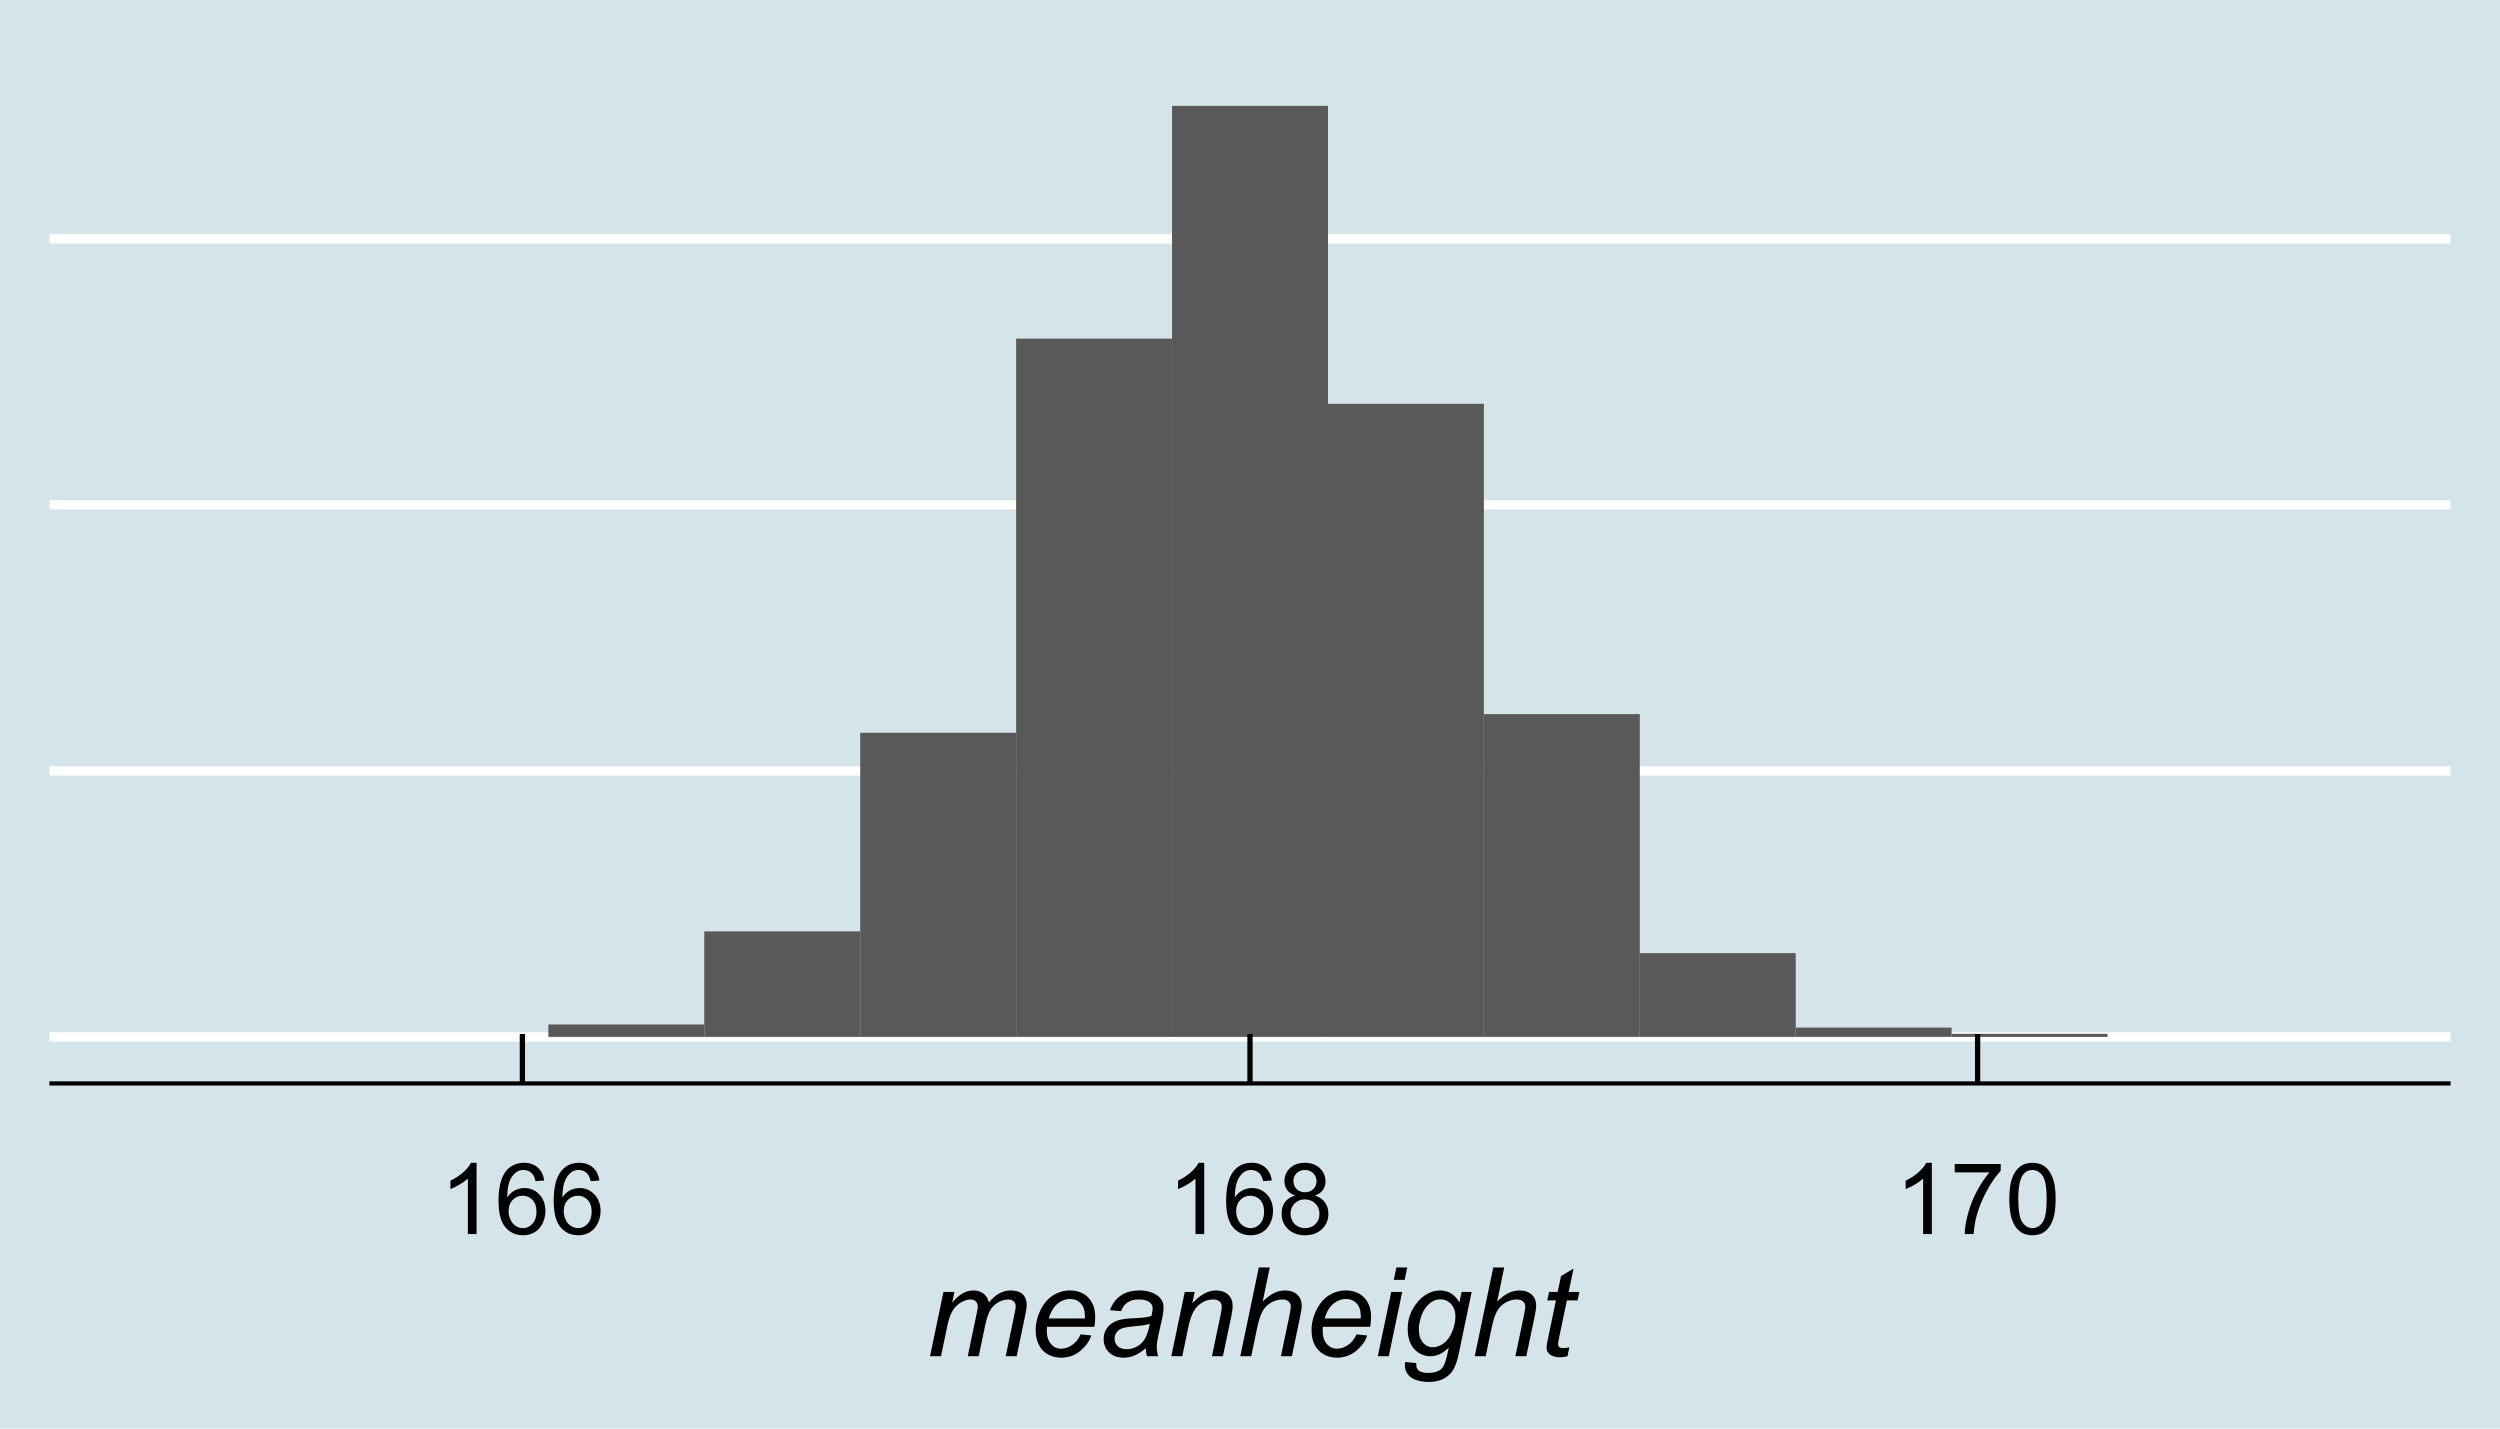
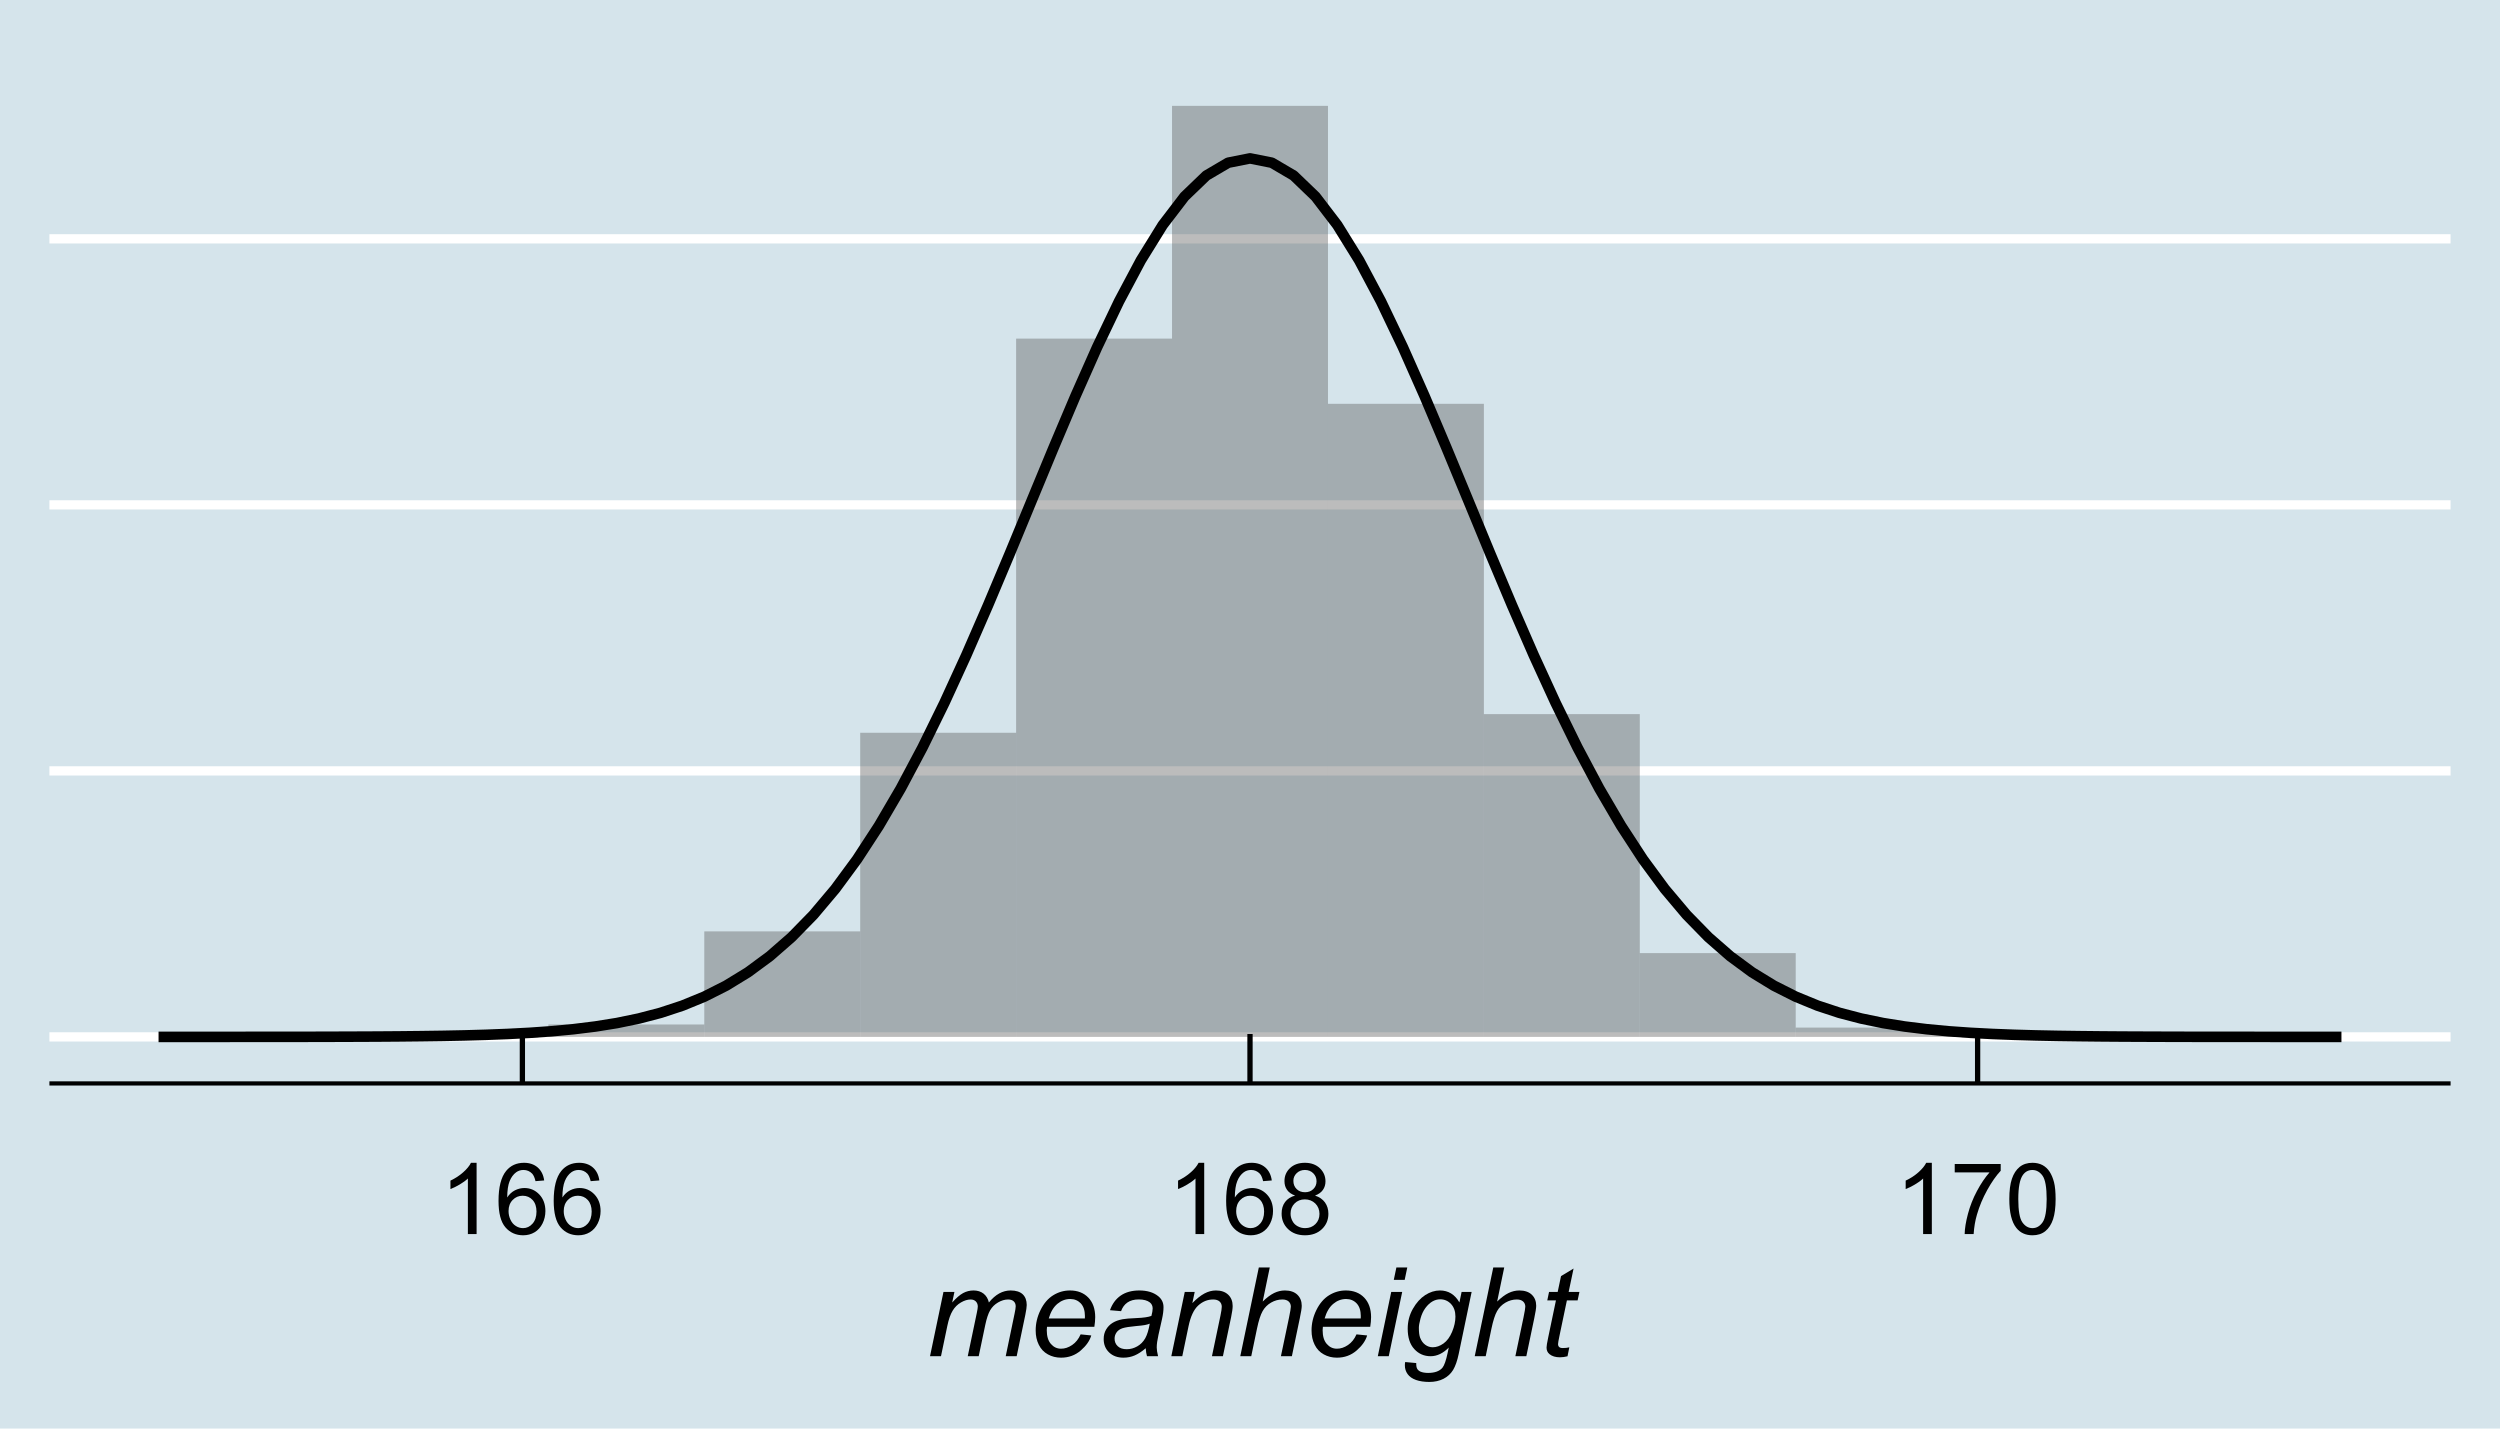
<svg xmlns="http://www.w3.org/2000/svg" xmlns:xlink="http://www.w3.org/1999/xlink" width="504pt" height="288pt" viewBox="0 0 504 288" version="1.1">
  <defs>
    <g>
      <symbol overflow="visible" id="glyph0-0">
        <path style="stroke:none;" d="M 2.5 0 L 2.5 -12.5 L 12.5 -12.5 L 12.5 0 Z M 2.812 -0.312 L 12.188 -0.312 L 12.188 -12.188 L 2.812 -12.188 Z M 2.812 -0.312 " />
      </symbol>
      <symbol overflow="visible" id="glyph0-1">
        <path style="stroke:none;" d="M 7.453 0 L 5.695 0 L 5.695 -11.203 C 5.27 -10.797 4.711 -10.391 4.027 -9.988 C 3.34 -9.582 2.727 -9.281 2.18 -9.082 L 2.18 -10.781 C 3.16 -11.242 4.016 -11.801 4.754 -12.461 C 5.488 -13.113 6.012 -13.75 6.32 -14.375 L 7.453 -14.375 Z M 7.453 0 " />
      </symbol>
      <symbol overflow="visible" id="glyph0-2">
        <path style="stroke:none;" d="M 9.953 -10.812 L 8.203 -10.672 C 8.047 -11.359 7.824 -11.863 7.539 -12.18 C 7.062 -12.676 6.477 -12.926 5.781 -12.93 C 5.219 -12.926 4.727 -12.77 4.305 -12.461 C 3.75 -12.055 3.312 -11.465 2.996 -10.691 C 2.676 -9.914 2.512 -8.812 2.5 -7.383 C 2.918 -8.027 3.434 -8.504 4.051 -8.82 C 4.66 -9.129 5.305 -9.285 5.977 -9.289 C 7.148 -9.285 8.145 -8.855 8.969 -7.992 C 9.789 -7.129 10.199 -6.012 10.203 -4.648 C 10.199 -3.746 10.008 -2.91 9.621 -2.141 C 9.234 -1.367 8.703 -0.777 8.027 -0.371 C 7.348 0.039 6.578 0.238 5.723 0.242 C 4.254 0.238 3.059 -0.297 2.137 -1.371 C 1.211 -2.449 0.75 -4.223 0.75 -6.699 C 0.75 -9.465 1.262 -11.477 2.285 -12.734 C 3.176 -13.824 4.375 -14.371 5.891 -14.375 C 7.012 -14.371 7.934 -14.055 8.656 -13.426 C 9.371 -12.793 9.805 -11.922 9.953 -10.812 Z M 2.773 -4.641 C 2.77 -4.031 2.898 -3.449 3.16 -2.898 C 3.414 -2.344 3.773 -1.922 4.238 -1.637 C 4.695 -1.344 5.184 -1.199 5.695 -1.203 C 6.434 -1.199 7.07 -1.5 7.605 -2.102 C 8.137 -2.699 8.402 -3.512 8.406 -4.539 C 8.402 -5.527 8.141 -6.309 7.617 -6.879 C 7.09 -7.449 6.426 -7.734 5.625 -7.734 C 4.828 -7.734 4.152 -7.449 3.602 -6.879 C 3.047 -6.309 2.77 -5.562 2.773 -4.641 Z M 2.773 -4.641 " />
      </symbol>
      <symbol overflow="visible" id="glyph0-3">
        <path style="stroke:none;" d="M 3.535 -7.766 C 2.801 -8.027 2.262 -8.41 1.914 -8.906 C 1.559 -9.398 1.383 -9.988 1.387 -10.684 C 1.383 -11.723 1.758 -12.598 2.508 -13.309 C 3.258 -14.016 4.254 -14.371 5.5 -14.375 C 6.746 -14.371 7.75 -14.008 8.516 -13.285 C 9.273 -12.555 9.656 -11.672 9.656 -10.633 C 9.656 -9.969 9.48 -9.391 9.133 -8.902 C 8.785 -8.406 8.258 -8.027 7.547 -7.766 C 8.426 -7.477 9.094 -7.016 9.555 -6.379 C 10.012 -5.738 10.242 -4.977 10.242 -4.094 C 10.242 -2.867 9.809 -1.84 8.945 -1.008 C 8.078 -0.176 6.938 0.238 5.527 0.242 C 4.109 0.238 2.973 -0.176 2.109 -1.012 C 1.242 -1.844 0.809 -2.887 0.812 -4.141 C 0.809 -5.07 1.043 -5.852 1.52 -6.48 C 1.988 -7.105 2.66 -7.531 3.535 -7.766 Z M 3.184 -10.742 C 3.18 -10.062 3.398 -9.512 3.836 -9.082 C 4.27 -8.652 4.836 -8.438 5.539 -8.438 C 6.211 -8.438 6.766 -8.648 7.203 -9.078 C 7.633 -9.5 7.852 -10.023 7.852 -10.645 C 7.852 -11.285 7.629 -11.828 7.184 -12.27 C 6.738 -12.707 6.18 -12.926 5.516 -12.93 C 4.844 -12.926 4.289 -12.711 3.848 -12.285 C 3.402 -11.852 3.18 -11.336 3.184 -10.742 Z M 2.617 -4.133 C 2.613 -3.625 2.73 -3.141 2.973 -2.676 C 3.207 -2.203 3.562 -1.84 4.031 -1.586 C 4.5 -1.328 5.004 -1.199 5.547 -1.203 C 6.383 -1.199 7.074 -1.469 7.625 -2.012 C 8.168 -2.547 8.441 -3.234 8.445 -4.07 C 8.441 -4.918 8.16 -5.617 7.602 -6.172 C 7.035 -6.719 6.332 -6.996 5.488 -7 C 4.66 -6.996 3.977 -6.723 3.434 -6.18 C 2.887 -5.629 2.613 -4.945 2.617 -4.133 Z M 2.617 -4.133 " />
      </symbol>
      <symbol overflow="visible" id="glyph0-4">
        <path style="stroke:none;" d="M 0.945 -12.441 L 0.945 -14.133 L 10.215 -14.133 L 10.215 -12.766 C 9.301 -11.793 8.398 -10.504 7.504 -8.895 C 6.609 -7.285 5.918 -5.633 5.43 -3.938 C 5.074 -2.738 4.852 -1.426 4.758 0 L 2.949 0 C 2.965 -1.125 3.188 -2.484 3.613 -4.082 C 4.035 -5.676 4.641 -7.215 5.434 -8.695 C 6.223 -10.176 7.066 -11.422 7.961 -12.441 Z M 0.945 -12.441 " />
      </symbol>
      <symbol overflow="visible" id="glyph0-5">
        <path style="stroke:none;" d="M 0.828 -7.062 C 0.824 -8.75 1 -10.113 1.352 -11.148 C 1.699 -12.176 2.219 -12.973 2.906 -13.535 C 3.594 -14.094 4.457 -14.371 5.5 -14.375 C 6.262 -14.371 6.934 -14.219 7.52 -13.91 C 8.098 -13.598 8.578 -13.148 8.957 -12.57 C 9.332 -11.984 9.629 -11.277 9.844 -10.441 C 10.055 -9.605 10.16 -8.477 10.164 -7.062 C 10.16 -5.375 9.988 -4.02 9.648 -2.992 C 9.301 -1.957 8.785 -1.16 8.102 -0.602 C 7.41 -0.039 6.543 0.238 5.5 0.242 C 4.117 0.238 3.031 -0.254 2.246 -1.242 C 1.297 -2.43 0.824 -4.367 0.828 -7.062 Z M 2.637 -7.062 C 2.637 -4.707 2.91 -3.145 3.461 -2.367 C 4.012 -1.59 4.691 -1.199 5.5 -1.203 C 6.305 -1.199 6.984 -1.59 7.535 -2.375 C 8.082 -3.152 8.355 -4.715 8.359 -7.062 C 8.355 -9.414 8.082 -10.98 7.535 -11.758 C 6.984 -12.531 6.297 -12.918 5.477 -12.922 C 4.668 -12.918 4.023 -12.578 3.547 -11.895 C 2.938 -11.02 2.637 -9.406 2.637 -7.062 Z M 2.637 -7.062 " />
      </symbol>
      <symbol overflow="visible" id="glyph1-0">
        <path style="stroke:none;" d="M 3.125 0 L 3.125 -15.625 L 15.625 -15.625 L 15.625 0 Z M 3.516 -0.391 L 15.234 -0.391 L 15.234 -15.234 L 3.516 -15.234 Z M 3.516 -0.391 " />
      </symbol>
      <symbol overflow="visible" id="glyph1-1">
        <path style="stroke:none;" d="M 0.816 0 L 3.527 -12.965 L 5.738 -12.965 L 5.285 -10.828 C 6.105 -11.746 6.84 -12.379 7.488 -12.73 C 8.137 -13.078 8.836 -13.254 9.594 -13.258 C 10.398 -13.254 11.074 -13.039 11.613 -12.617 C 12.152 -12.188 12.508 -11.594 12.684 -10.828 C 13.34 -11.641 14.031 -12.246 14.762 -12.652 C 15.488 -13.051 16.258 -13.254 17.066 -13.258 C 18.145 -13.254 18.957 -12.996 19.5 -12.488 C 20.039 -11.973 20.309 -11.254 20.312 -10.328 C 20.309 -9.926 20.215 -9.266 20.031 -8.352 L 18.285 0 L 16.078 0 L 17.859 -8.57 C 18.012 -9.266 18.086 -9.766 18.09 -10.07 C 18.086 -10.492 17.953 -10.824 17.688 -11.07 C 17.418 -11.312 17.039 -11.438 16.555 -11.438 C 15.891 -11.438 15.219 -11.238 14.535 -10.84 C 13.852 -10.441 13.32 -9.918 12.945 -9.27 C 12.562 -8.621 12.23 -7.625 11.949 -6.285 L 10.633 0 L 8.422 0 L 10.254 -8.754 C 10.383 -9.348 10.445 -9.77 10.449 -10.023 C 10.445 -10.441 10.312 -10.781 10.051 -11.047 C 9.785 -11.305 9.441 -11.438 9.02 -11.438 C 8.391 -11.438 7.734 -11.238 7.051 -10.84 C 6.359 -10.441 5.801 -9.883 5.371 -9.172 C 4.938 -8.457 4.582 -7.445 4.309 -6.129 L 3.027 0 Z M 0.816 0 " />
      </symbol>
      <symbol overflow="visible" id="glyph1-2">
        <path style="stroke:none;" d="M 10.352 -4.406 L 12.5 -4.188 C 12.188 -3.117 11.477 -2.102 10.367 -1.145 C 9.254 -0.184 7.934 0.293 6.398 0.293 C 5.438 0.293 4.555 0.074 3.754 -0.371 C 2.949 -0.812 2.34 -1.461 1.922 -2.309 C 1.5 -3.152 1.289 -4.113 1.293 -5.199 C 1.289 -6.613 1.617 -7.988 2.273 -9.32 C 2.93 -10.648 3.777 -11.637 4.82 -12.285 C 5.859 -12.93 6.988 -13.254 8.203 -13.258 C 9.75 -13.254 10.984 -12.773 11.906 -11.816 C 12.828 -10.852 13.289 -9.543 13.293 -7.887 C 13.289 -7.25 13.23 -6.598 13.121 -5.934 L 3.578 -5.934 C 3.543 -5.68 3.527 -5.453 3.527 -5.25 C 3.527 -4.035 3.805 -3.109 4.363 -2.473 C 4.918 -1.832 5.602 -1.512 6.41 -1.516 C 7.164 -1.512 7.906 -1.758 8.641 -2.258 C 9.371 -2.75 9.941 -3.469 10.352 -4.406 Z M 3.93 -7.617 L 11.207 -7.617 C 11.211 -7.844 11.215 -8.004 11.219 -8.105 C 11.215 -9.207 10.938 -10.055 10.387 -10.648 C 9.832 -11.234 9.121 -11.531 8.25 -11.535 C 7.305 -11.531 6.441 -11.207 5.668 -10.559 C 4.887 -9.906 4.309 -8.926 3.93 -7.617 Z M 3.93 -7.617 " />
      </symbol>
      <symbol overflow="visible" id="glyph1-3">
        <path style="stroke:none;" d="M 9.57 -1.609 C 8.801 -0.949 8.066 -0.469 7.359 -0.164 C 6.648 0.141 5.891 0.293 5.09 0.293 C 3.891 0.293 2.926 -0.059 2.195 -0.762 C 1.461 -1.465 1.094 -2.367 1.098 -3.469 C 1.094 -4.191 1.258 -4.832 1.59 -5.391 C 1.918 -5.945 2.355 -6.391 2.902 -6.73 C 3.445 -7.066 4.113 -7.309 4.906 -7.457 C 5.398 -7.555 6.34 -7.633 7.73 -7.691 C 9.113 -7.746 10.109 -7.891 10.719 -8.129 C 10.883 -8.727 10.969 -9.23 10.973 -9.633 C 10.969 -10.141 10.781 -10.543 10.414 -10.84 C 9.898 -11.246 9.152 -11.449 8.168 -11.449 C 7.238 -11.449 6.477 -11.242 5.887 -10.832 C 5.297 -10.422 4.867 -9.84 4.602 -9.082 L 2.367 -9.277 C 2.82 -10.559 3.543 -11.543 4.535 -12.23 C 5.523 -12.91 6.77 -13.254 8.277 -13.258 C 9.875 -13.254 11.145 -12.871 12.086 -12.109 C 12.801 -11.535 13.16 -10.793 13.16 -9.887 C 13.16 -9.191 13.059 -8.391 12.855 -7.484 L 12.133 -4.262 C 11.902 -3.23 11.789 -2.398 11.793 -1.758 C 11.789 -1.352 11.879 -0.766 12.062 0 L 9.828 0 C 9.703 -0.422 9.617 -0.957 9.57 -1.609 Z M 10.387 -6.566 C 10.078 -6.441 9.746 -6.348 9.395 -6.285 C 9.035 -6.219 8.445 -6.148 7.617 -6.078 C 6.328 -5.961 5.418 -5.816 4.895 -5.645 C 4.363 -5.465 3.965 -5.188 3.699 -4.809 C 3.426 -4.422 3.293 -4 3.297 -3.539 C 3.293 -2.922 3.508 -2.41 3.938 -2.012 C 4.363 -1.609 4.969 -1.41 5.762 -1.414 C 6.488 -1.41 7.191 -1.605 7.871 -1.992 C 8.543 -2.379 9.078 -2.918 9.473 -3.613 C 9.859 -4.305 10.164 -5.289 10.387 -6.566 Z M 10.387 -6.566 " />
      </symbol>
      <symbol overflow="visible" id="glyph1-4">
        <path style="stroke:none;" d="M 0.828 0 L 3.539 -12.965 L 5.543 -12.965 L 5.066 -10.707 C 5.934 -11.59 6.746 -12.238 7.504 -12.645 C 8.258 -13.051 9.031 -13.254 9.828 -13.258 C 10.875 -13.254 11.699 -12.969 12.297 -12.402 C 12.895 -11.828 13.195 -11.066 13.195 -10.121 C 13.195 -9.637 13.09 -8.879 12.879 -7.848 L 11.23 0 L 9.02 0 L 10.742 -8.215 C 10.91 -9.012 10.996 -9.602 11 -9.984 C 10.996 -10.414 10.848 -10.762 10.555 -11.035 C 10.254 -11.301 9.824 -11.438 9.266 -11.438 C 8.133 -11.438 7.125 -11.027 6.242 -10.215 C 5.355 -9.398 4.707 -8.004 4.297 -6.031 L 3.039 0 Z M 0.828 0 " />
      </symbol>
      <symbol overflow="visible" id="glyph1-5">
        <path style="stroke:none;" d="M 0.828 0 L 4.566 -17.895 L 6.773 -17.895 L 5.348 -11.023 C 6.164 -11.816 6.93 -12.391 7.641 -12.738 C 8.348 -13.082 9.074 -13.254 9.828 -13.258 C 10.898 -13.254 11.734 -12.969 12.328 -12.406 C 12.922 -11.836 13.219 -11.09 13.219 -10.168 C 13.219 -9.707 13.086 -8.871 12.828 -7.652 L 11.23 0 L 9.02 0 L 10.668 -7.848 C 10.902 -8.984 11.02 -9.703 11.023 -9.996 C 11.02 -10.418 10.875 -10.762 10.582 -11.035 C 10.289 -11.301 9.863 -11.438 9.312 -11.438 C 8.512 -11.438 7.754 -11.227 7.031 -10.809 C 6.305 -10.387 5.734 -9.812 5.328 -9.086 C 4.914 -8.355 4.539 -7.184 4.199 -5.566 L 3.039 0 Z M 0.828 0 " />
      </symbol>
      <symbol overflow="visible" id="glyph1-6">
        <path style="stroke:none;" d="M 3.969 -15.395 L 4.492 -17.895 L 6.688 -17.895 L 6.164 -15.395 Z M 0.746 0 L 3.453 -12.965 L 5.664 -12.965 L 2.953 0 Z M 0.746 0 " />
      </symbol>
      <symbol overflow="visible" id="glyph1-7">
        <path style="stroke:none;" d="M 0.707 1.172 L 2.941 1.379 C 2.926 1.879 2.984 2.258 3.125 2.516 C 3.258 2.766 3.48 2.961 3.785 3.102 C 4.184 3.273 4.699 3.363 5.336 3.367 C 6.668 3.363 7.629 3.02 8.215 2.332 C 8.598 1.867 8.949 0.859 9.277 -0.695 L 9.496 -1.746 C 8.348 -0.582 7.129 0 5.836 0 C 4.523 0 3.426 -0.48 2.543 -1.445 C 1.66 -2.41 1.219 -3.777 1.219 -5.543 C 1.219 -6.996 1.566 -8.332 2.262 -9.559 C 2.957 -10.777 3.785 -11.699 4.746 -12.324 C 5.707 -12.941 6.695 -13.254 7.715 -13.258 C 9.414 -13.254 10.723 -12.449 11.645 -10.84 L 12.086 -12.965 L 14.109 -12.965 L 11.5 -0.453 C 11.211 0.922 10.836 1.988 10.375 2.762 C 9.91 3.527 9.266 4.125 8.441 4.551 C 7.613 4.973 6.66 5.184 5.578 5.188 C 4.535 5.184 3.637 5.051 2.887 4.785 C 2.133 4.516 1.57 4.121 1.203 3.605 C 0.828 3.086 0.645 2.496 0.648 1.832 C 0.645 1.625 0.664 1.406 0.707 1.172 Z M 3.469 -5.738 C 3.469 -4.848 3.551 -4.18 3.723 -3.734 C 3.965 -3.105 4.312 -2.629 4.766 -2.301 C 5.215 -1.969 5.719 -1.805 6.273 -1.805 C 6.996 -1.805 7.715 -2.059 8.434 -2.566 C 9.145 -3.074 9.727 -3.859 10.172 -4.93 C 10.617 -5.992 10.84 -7.012 10.84 -7.984 C 10.84 -9.047 10.543 -9.895 9.953 -10.527 C 9.363 -11.156 8.633 -11.473 7.766 -11.477 C 7.223 -11.473 6.703 -11.328 6.199 -11.043 C 5.695 -10.75 5.223 -10.309 4.789 -9.723 C 4.352 -9.129 4.023 -8.422 3.801 -7.602 C 3.578 -6.777 3.469 -6.156 3.469 -5.738 Z M 3.469 -5.738 " />
      </symbol>
      <symbol overflow="visible" id="glyph1-8">
        <path style="stroke:none;" d="M 5.992 -1.793 L 5.629 0.012 C 5.098 0.148 4.586 0.215 4.09 0.219 C 3.207 0.215 2.504 0.004 1.988 -0.426 C 1.594 -0.75 1.398 -1.195 1.402 -1.758 C 1.398 -2.039 1.508 -2.691 1.723 -3.723 L 3.297 -11.254 L 1.551 -11.254 L 1.906 -12.965 L 3.648 -12.965 L 4.32 -16.148 L 6.848 -17.676 L 5.859 -12.965 L 8.031 -12.965 L 7.664 -11.254 L 5.504 -11.254 L 4.004 -4.09 C 3.812 -3.176 3.719 -2.629 3.723 -2.453 C 3.719 -2.191 3.797 -1.992 3.949 -1.855 C 4.098 -1.715 4.344 -1.645 4.688 -1.648 C 5.176 -1.645 5.609 -1.695 5.992 -1.793 Z M 5.992 -1.793 " />
      </symbol>
    </g>
    <clipPath id="clip1">
      <path d="M 9.961 208 L 494.035 208 L 494.035 210 L 9.961 210 Z M 9.961 208 " />
    </clipPath>
    <clipPath id="clip2">
      <path d="M 9.961 154 L 494.035 154 L 494.035 157 L 9.961 157 Z M 9.961 154 " />
    </clipPath>
    <clipPath id="clip3">
      <path d="M 9.961 100 L 494.035 100 L 494.035 103 L 9.961 103 Z M 9.961 100 " />
    </clipPath>
    <clipPath id="clip4">
      <path d="M 9.961 47 L 494.035 47 L 494.035 50 L 9.961 50 Z M 9.961 47 " />
    </clipPath>
  </defs>
-   <g id="surface44">
+   <g id="surface49">
    <rect x="0" y="0" width="504" height="288" style="fill:rgb(100%,100%,100%);fill-opacity:1;stroke:none;" />
    <rect x="0" y="0" width="504" height="288" style="fill:rgb(83.529%,89.412%,92.157%);fill-opacity:1;stroke:none;" />
    <g clip-path="url(#clip1)" clip-rule="nonzero">
      <path style="fill:none;stroke-width:1.867;stroke-linecap:butt;stroke-linejoin:round;stroke:rgb(100%,100%,100%);stroke-opacity:1;stroke-miterlimit:10;" d="M 9.961 209.039 L 494.039 209.039 " />
    </g>
    <g clip-path="url(#clip2)" clip-rule="nonzero">
      <path style="fill:none;stroke-width:1.867;stroke-linecap:butt;stroke-linejoin:round;stroke:rgb(100%,100%,100%);stroke-opacity:1;stroke-miterlimit:10;" d="M 9.961 155.41 L 494.039 155.41 " />
    </g>
    <g clip-path="url(#clip3)" clip-rule="nonzero">
      <path style="fill:none;stroke-width:1.867;stroke-linecap:butt;stroke-linejoin:round;stroke:rgb(100%,100%,100%);stroke-opacity:1;stroke-miterlimit:10;" d="M 9.961 101.781 L 494.039 101.781 " />
    </g>
    <g clip-path="url(#clip4)" clip-rule="nonzero">
      <path style="fill:none;stroke-width:1.867;stroke-linecap:butt;stroke-linejoin:round;stroke:rgb(100%,100%,100%);stroke-opacity:1;stroke-miterlimit:10;" d="M 9.961 48.152 L 494.039 48.152 " />
    </g>
-     <path style=" stroke:none;fill-rule:nonzero;fill:rgb(34.902%,34.902%,34.902%);fill-opacity:1;" d="M 110.551 209.039 L 141.984 209.039 L 141.984 206.535 L 110.551 206.535 Z M 110.551 209.039 " />
-     <path style=" stroke:none;fill-rule:nonzero;fill:rgb(34.902%,34.902%,34.902%);fill-opacity:1;" d="M 141.984 209.039 L 173.418 209.039 L 173.418 187.766 L 141.984 187.766 Z M 141.984 209.039 " />
-     <path style=" stroke:none;fill-rule:nonzero;fill:rgb(34.902%,34.902%,34.902%);fill-opacity:1;" d="M 173.418 209.039 L 204.852 209.039 L 204.852 147.723 L 173.418 147.723 Z M 173.418 209.039 " />
-     <path style=" stroke:none;fill-rule:nonzero;fill:rgb(34.902%,34.902%,34.902%);fill-opacity:1;" d="M 204.852 209.039 L 236.285 209.039 L 236.285 68.266 L 204.852 68.266 Z M 204.852 209.039 " />
-     <path style=" stroke:none;fill-rule:nonzero;fill:rgb(34.902%,34.902%,34.902%);fill-opacity:1;" d="M 236.285 209.039 L 267.719 209.039 L 267.719 21.34 L 236.285 21.34 Z M 236.285 209.039 " />
-     <path style=" stroke:none;fill-rule:nonzero;fill:rgb(34.902%,34.902%,34.902%);fill-opacity:1;" d="M 267.715 209.039 L 299.148 209.039 L 299.148 81.406 L 267.715 81.406 Z M 267.715 209.039 " />
-     <path style=" stroke:none;fill-rule:nonzero;fill:rgb(34.902%,34.902%,34.902%);fill-opacity:1;" d="M 299.148 209.039 L 330.582 209.039 L 330.582 143.969 L 299.148 143.969 Z M 299.148 209.039 " />
-     <path style=" stroke:none;fill-rule:nonzero;fill:rgb(34.902%,34.902%,34.902%);fill-opacity:1;" d="M 330.582 209.039 L 362.016 209.039 L 362.016 192.145 L 330.582 192.145 Z M 330.582 209.039 " />
-     <path style=" stroke:none;fill-rule:nonzero;fill:rgb(34.902%,34.902%,34.902%);fill-opacity:1;" d="M 362.016 209.039 L 393.449 209.039 L 393.449 207.16 L 362.016 207.16 Z M 362.016 209.039 " />
-     <path style=" stroke:none;fill-rule:nonzero;fill:rgb(34.902%,34.902%,34.902%);fill-opacity:1;" d="M 393.449 209.039 L 424.883 209.039 L 424.883 208.414 L 393.449 208.414 Z M 393.449 209.039 " />
+     <path style=" stroke:none;fill-rule:nonzero;fill:rgb(34.902%,34.902%,34.902%);fill-opacity:0.4;" d="M 110.551 209.039 L 141.984 209.039 L 141.984 206.535 L 110.551 206.535 Z M 110.551 209.039 " />
+     <path style=" stroke:none;fill-rule:nonzero;fill:rgb(34.902%,34.902%,34.902%);fill-opacity:0.4;" d="M 141.984 209.039 L 173.418 209.039 L 173.418 187.766 L 141.984 187.766 Z M 141.984 209.039 " />
+     <path style=" stroke:none;fill-rule:nonzero;fill:rgb(34.902%,34.902%,34.902%);fill-opacity:0.4;" d="M 173.418 209.039 L 204.852 209.039 L 204.852 147.723 L 173.418 147.723 Z M 173.418 209.039 " />
+     <path style=" stroke:none;fill-rule:nonzero;fill:rgb(34.902%,34.902%,34.902%);fill-opacity:0.4;" d="M 204.852 209.039 L 236.285 209.039 L 236.285 68.266 L 204.852 68.266 Z M 204.852 209.039 " />
+     <path style=" stroke:none;fill-rule:nonzero;fill:rgb(34.902%,34.902%,34.902%);fill-opacity:0.4;" d="M 236.285 209.039 L 267.719 209.039 L 267.719 21.34 L 236.285 21.34 Z M 236.285 209.039 " />
+     <path style=" stroke:none;fill-rule:nonzero;fill:rgb(34.902%,34.902%,34.902%);fill-opacity:0.4;" d="M 267.715 209.039 L 299.148 209.039 L 299.148 81.406 L 267.715 81.406 Z M 267.715 209.039 " />
+     <path style=" stroke:none;fill-rule:nonzero;fill:rgb(34.902%,34.902%,34.902%);fill-opacity:0.4;" d="M 299.148 209.039 L 330.582 209.039 L 330.582 143.969 L 299.148 143.969 Z M 299.148 209.039 " />
+     <path style=" stroke:none;fill-rule:nonzero;fill:rgb(34.902%,34.902%,34.902%);fill-opacity:0.4;" d="M 330.582 209.039 L 362.016 209.039 L 362.016 192.145 L 330.582 192.145 Z M 330.582 209.039 " />
+     <path style=" stroke:none;fill-rule:nonzero;fill:rgb(34.902%,34.902%,34.902%);fill-opacity:0.4;" d="M 362.016 209.039 L 393.449 209.039 L 393.449 207.16 L 362.016 207.16 Z M 362.016 209.039 " />
+     <path style=" stroke:none;fill-rule:nonzero;fill:rgb(34.902%,34.902%,34.902%);fill-opacity:0.4;" d="M 393.449 209.039 L 424.883 209.039 L 424.883 208.414 L 393.449 208.414 Z M 393.449 209.039 " />
+     <path style="fill:none;stroke-width:2.134;stroke-linecap:butt;stroke-linejoin:round;stroke:rgb(0%,0%,0%);stroke-opacity:1;stroke-miterlimit:10;" d="M 31.965 209.035 L 45.168 209.035 L 49.57 209.031 L 53.969 209.031 L 58.371 209.023 L 62.77 209.02 L 67.172 209.008 L 71.57 208.992 L 75.973 208.973 L 80.375 208.941 L 84.773 208.895 L 89.176 208.832 L 93.574 208.742 L 97.977 208.617 L 102.375 208.445 L 106.777 208.215 L 111.18 207.906 L 115.578 207.492 L 119.98 206.949 L 124.379 206.246 L 128.781 205.336 L 133.184 204.184 L 137.582 202.734 L 141.984 200.93 L 146.383 198.711 L 150.785 196.016 L 155.184 192.777 L 159.586 188.934 L 163.988 184.426 L 168.387 179.207 L 172.789 173.23 L 177.188 166.48 L 181.59 158.957 L 185.988 150.68 L 190.391 141.703 L 194.793 132.105 L 199.191 122.008 L 203.594 111.551 L 207.992 100.906 L 212.395 90.277 L 216.793 79.887 L 221.195 69.965 L 225.598 60.754 L 229.996 52.484 L 234.398 45.375 L 238.797 39.625 L 243.199 35.391 L 247.598 32.805 L 252 31.93 L 256.402 32.805 L 260.801 35.391 L 265.203 39.625 L 269.602 45.375 L 274.004 52.484 L 278.402 60.754 L 282.805 69.965 L 287.207 79.887 L 291.605 90.277 L 296.008 100.906 L 300.406 111.551 L 304.809 122.008 L 309.207 132.105 L 313.609 141.703 L 318.012 150.68 L 322.41 158.957 L 326.812 166.48 L 331.211 173.23 L 335.613 179.207 L 340.012 184.426 L 344.414 188.934 L 348.816 192.777 L 353.215 196.016 L 357.617 198.711 L 362.016 200.93 L 366.418 202.734 L 370.816 204.184 L 375.219 205.336 L 379.621 206.246 L 384.02 206.949 L 388.422 207.492 L 392.82 207.906 L 397.223 208.215 L 401.625 208.445 L 406.023 208.617 L 410.426 208.742 L 414.824 208.832 L 419.227 208.895 L 423.625 208.941 L 428.027 208.973 L 432.43 208.992 L 436.828 209.008 L 441.23 209.02 L 445.629 209.023 L 450.031 209.031 L 454.43 209.031 L 458.832 209.035 L 472.035 209.035 " />
    <path style="fill:none;stroke-width:0.854;stroke-linecap:butt;stroke-linejoin:round;stroke:rgb(0%,0%,0%);stroke-opacity:1;stroke-miterlimit:10;" d="M 9.961 218.422 L 494.039 218.422 " />
    <path style="fill:none;stroke-width:1.067;stroke-linecap:butt;stroke-linejoin:round;stroke:rgb(0%,0%,0%);stroke-opacity:1;stroke-miterlimit:10;" d="M 105.312 208.461 L 105.312 218.422 " />
    <path style="fill:none;stroke-width:1.067;stroke-linecap:butt;stroke-linejoin:round;stroke:rgb(0%,0%,0%);stroke-opacity:1;stroke-miterlimit:10;" d="M 252 208.461 L 252 218.422 " />
    <path style="fill:none;stroke-width:1.067;stroke-linecap:butt;stroke-linejoin:round;stroke:rgb(0%,0%,0%);stroke-opacity:1;stroke-miterlimit:10;" d="M 398.688 208.461 L 398.688 218.422 " />
    <g style="fill:rgb(0%,0%,0%);fill-opacity:1;">
      <use xlink:href="#glyph0-1" x="88.629" y="248.793" />
      <use xlink:href="#glyph0-2" x="99.752" y="248.793" />
      <use xlink:href="#glyph0-2" x="110.875" y="248.793" />
    </g>
    <g style="fill:rgb(0%,0%,0%);fill-opacity:1;">
      <use xlink:href="#glyph0-1" x="235.316" y="248.793" />
      <use xlink:href="#glyph0-2" x="246.439" y="248.793" />
      <use xlink:href="#glyph0-3" x="257.562" y="248.793" />
    </g>
    <g style="fill:rgb(0%,0%,0%);fill-opacity:1;">
      <use xlink:href="#glyph0-1" x="382.004" y="248.793" />
      <use xlink:href="#glyph0-4" x="393.127" y="248.793" />
      <use xlink:href="#glyph0-5" x="404.25" y="248.793" />
    </g>
    <g style="fill:rgb(0%,0%,0%);fill-opacity:1;">
      <use xlink:href="#glyph1-1" x="186.676" y="273.414" />
      <use xlink:href="#glyph1-2" x="207.501" y="273.414" />
      <use xlink:href="#glyph1-3" x="221.405" y="273.414" />
      <use xlink:href="#glyph1-4" x="235.309" y="273.414" />
      <use xlink:href="#glyph1-5" x="249.212" y="273.414" />
      <use xlink:href="#glyph1-2" x="263.116" y="273.414" />
      <use xlink:href="#glyph1-6" x="277.02" y="273.414" />
      <use xlink:href="#glyph1-7" x="282.574" y="273.414" />
      <use xlink:href="#glyph1-5" x="296.478" y="273.414" />
      <use xlink:href="#glyph1-8" x="310.382" y="273.414" />
    </g>
  </g>
</svg>
